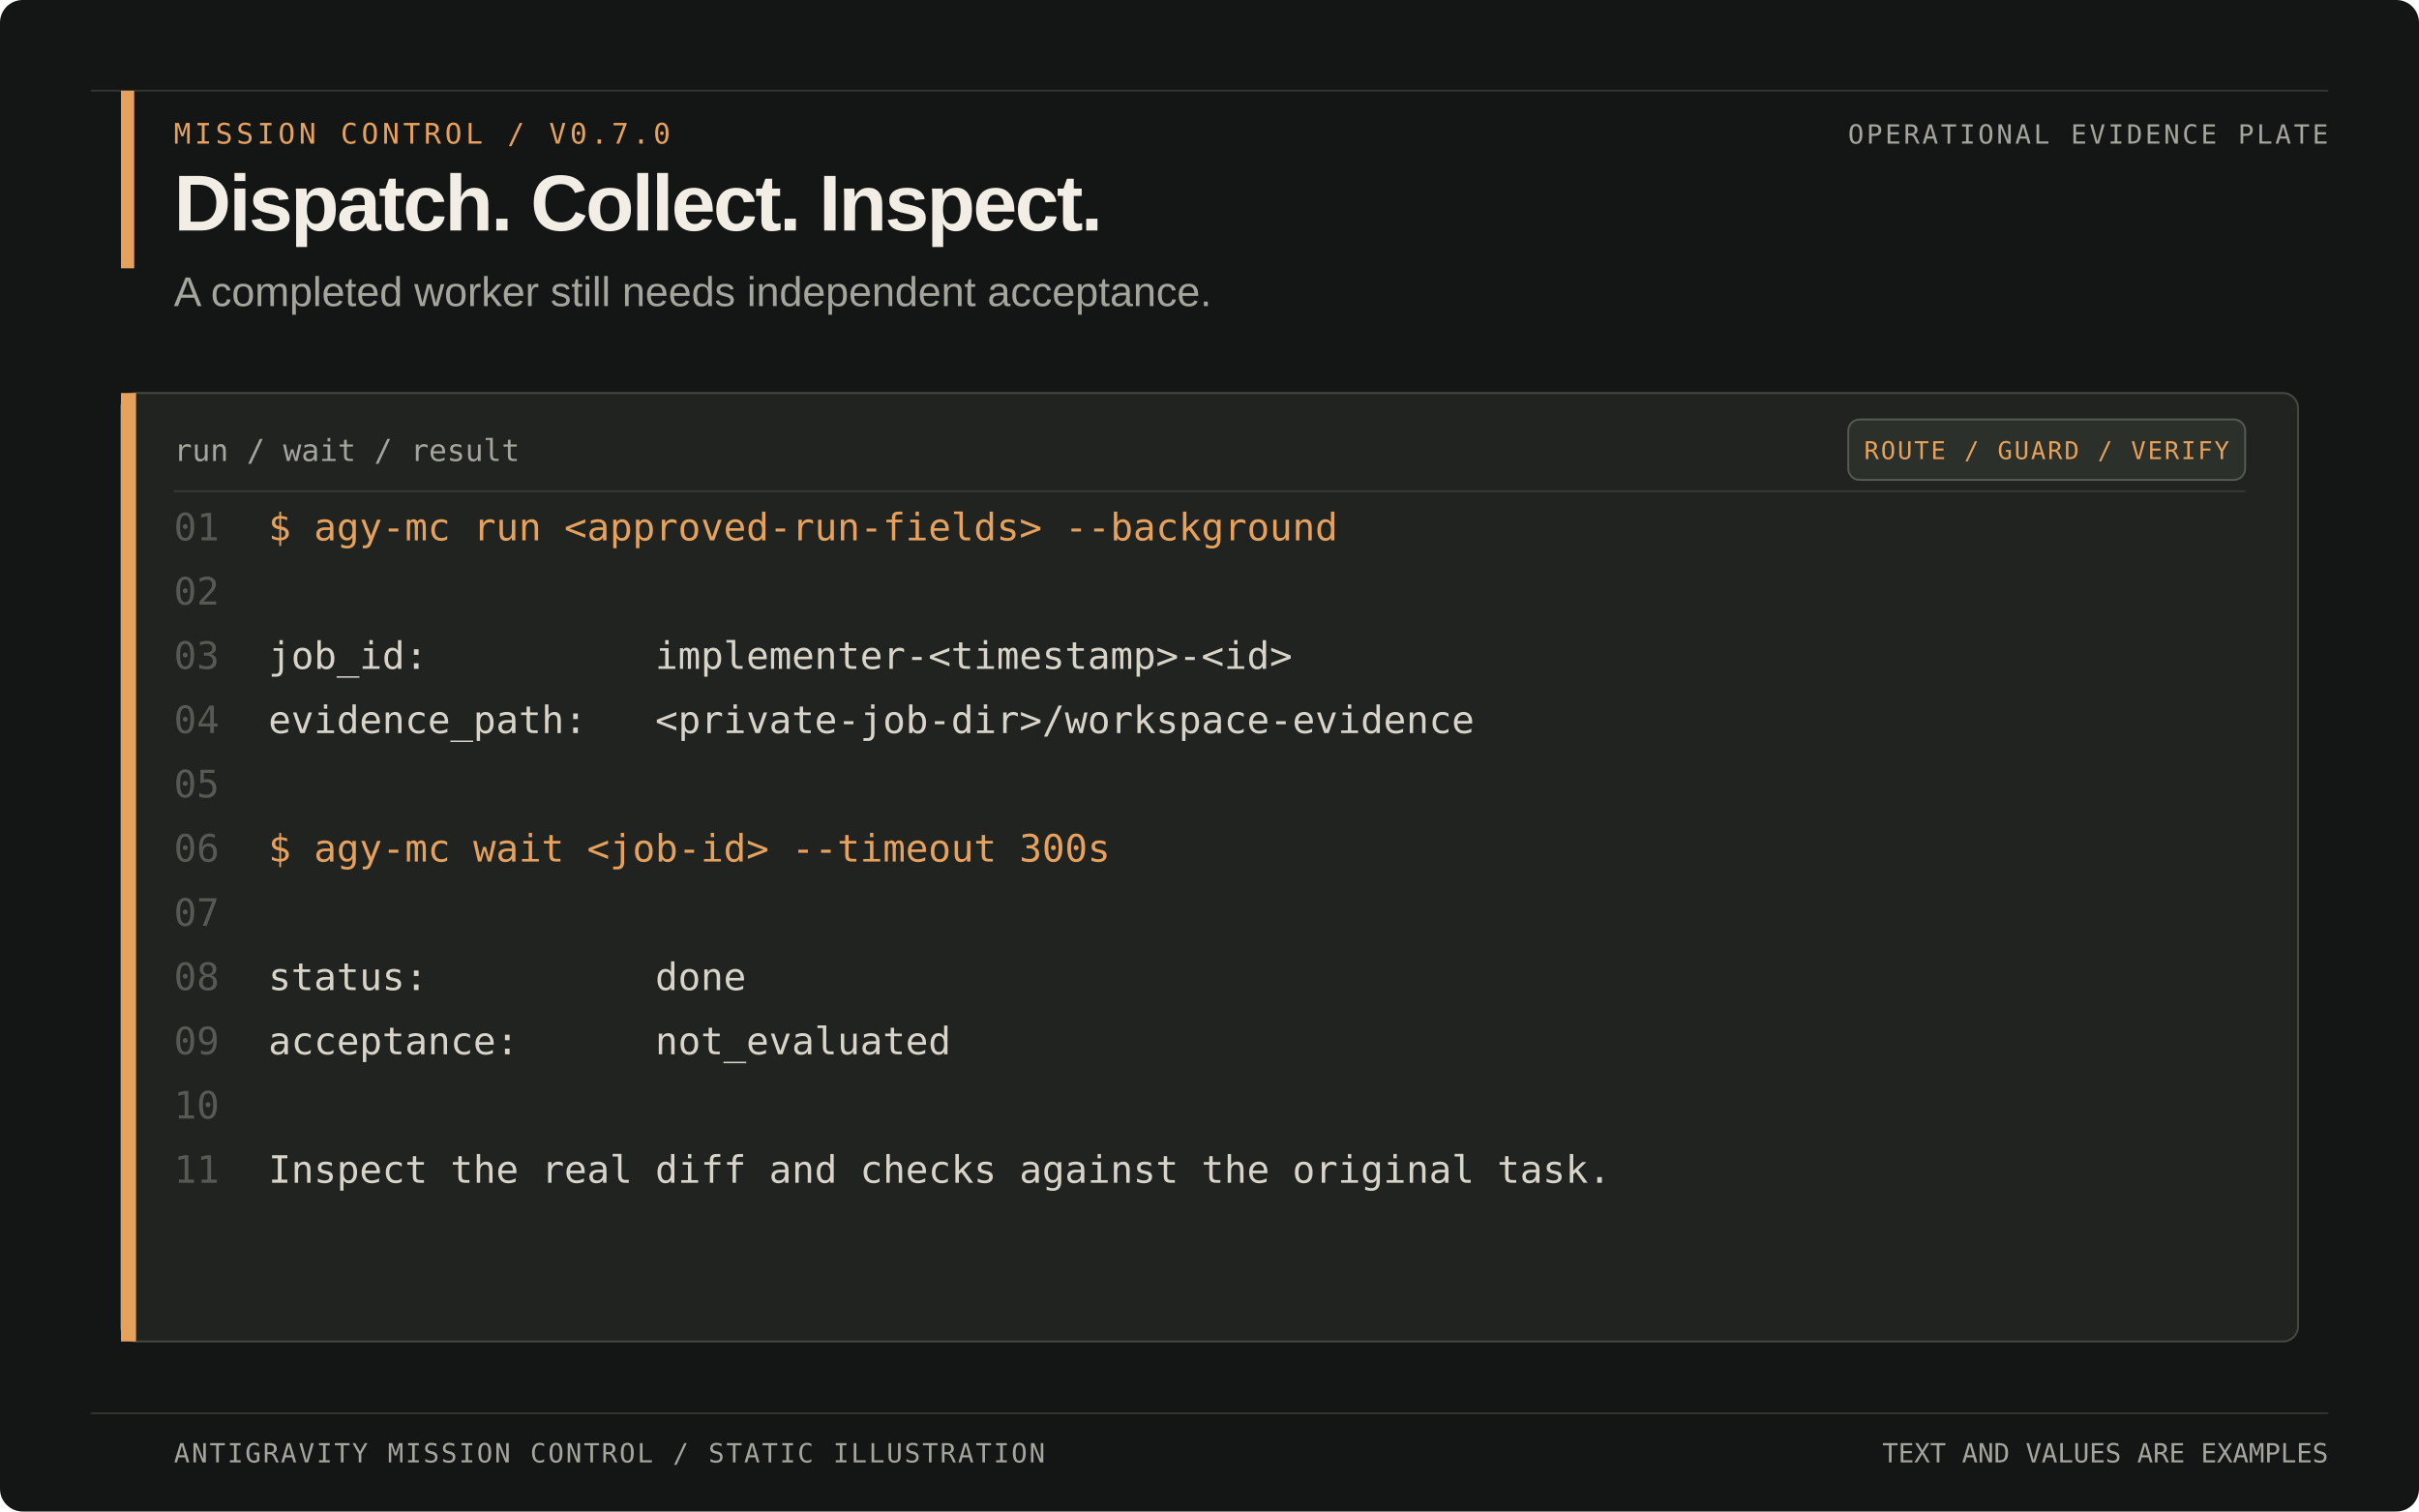
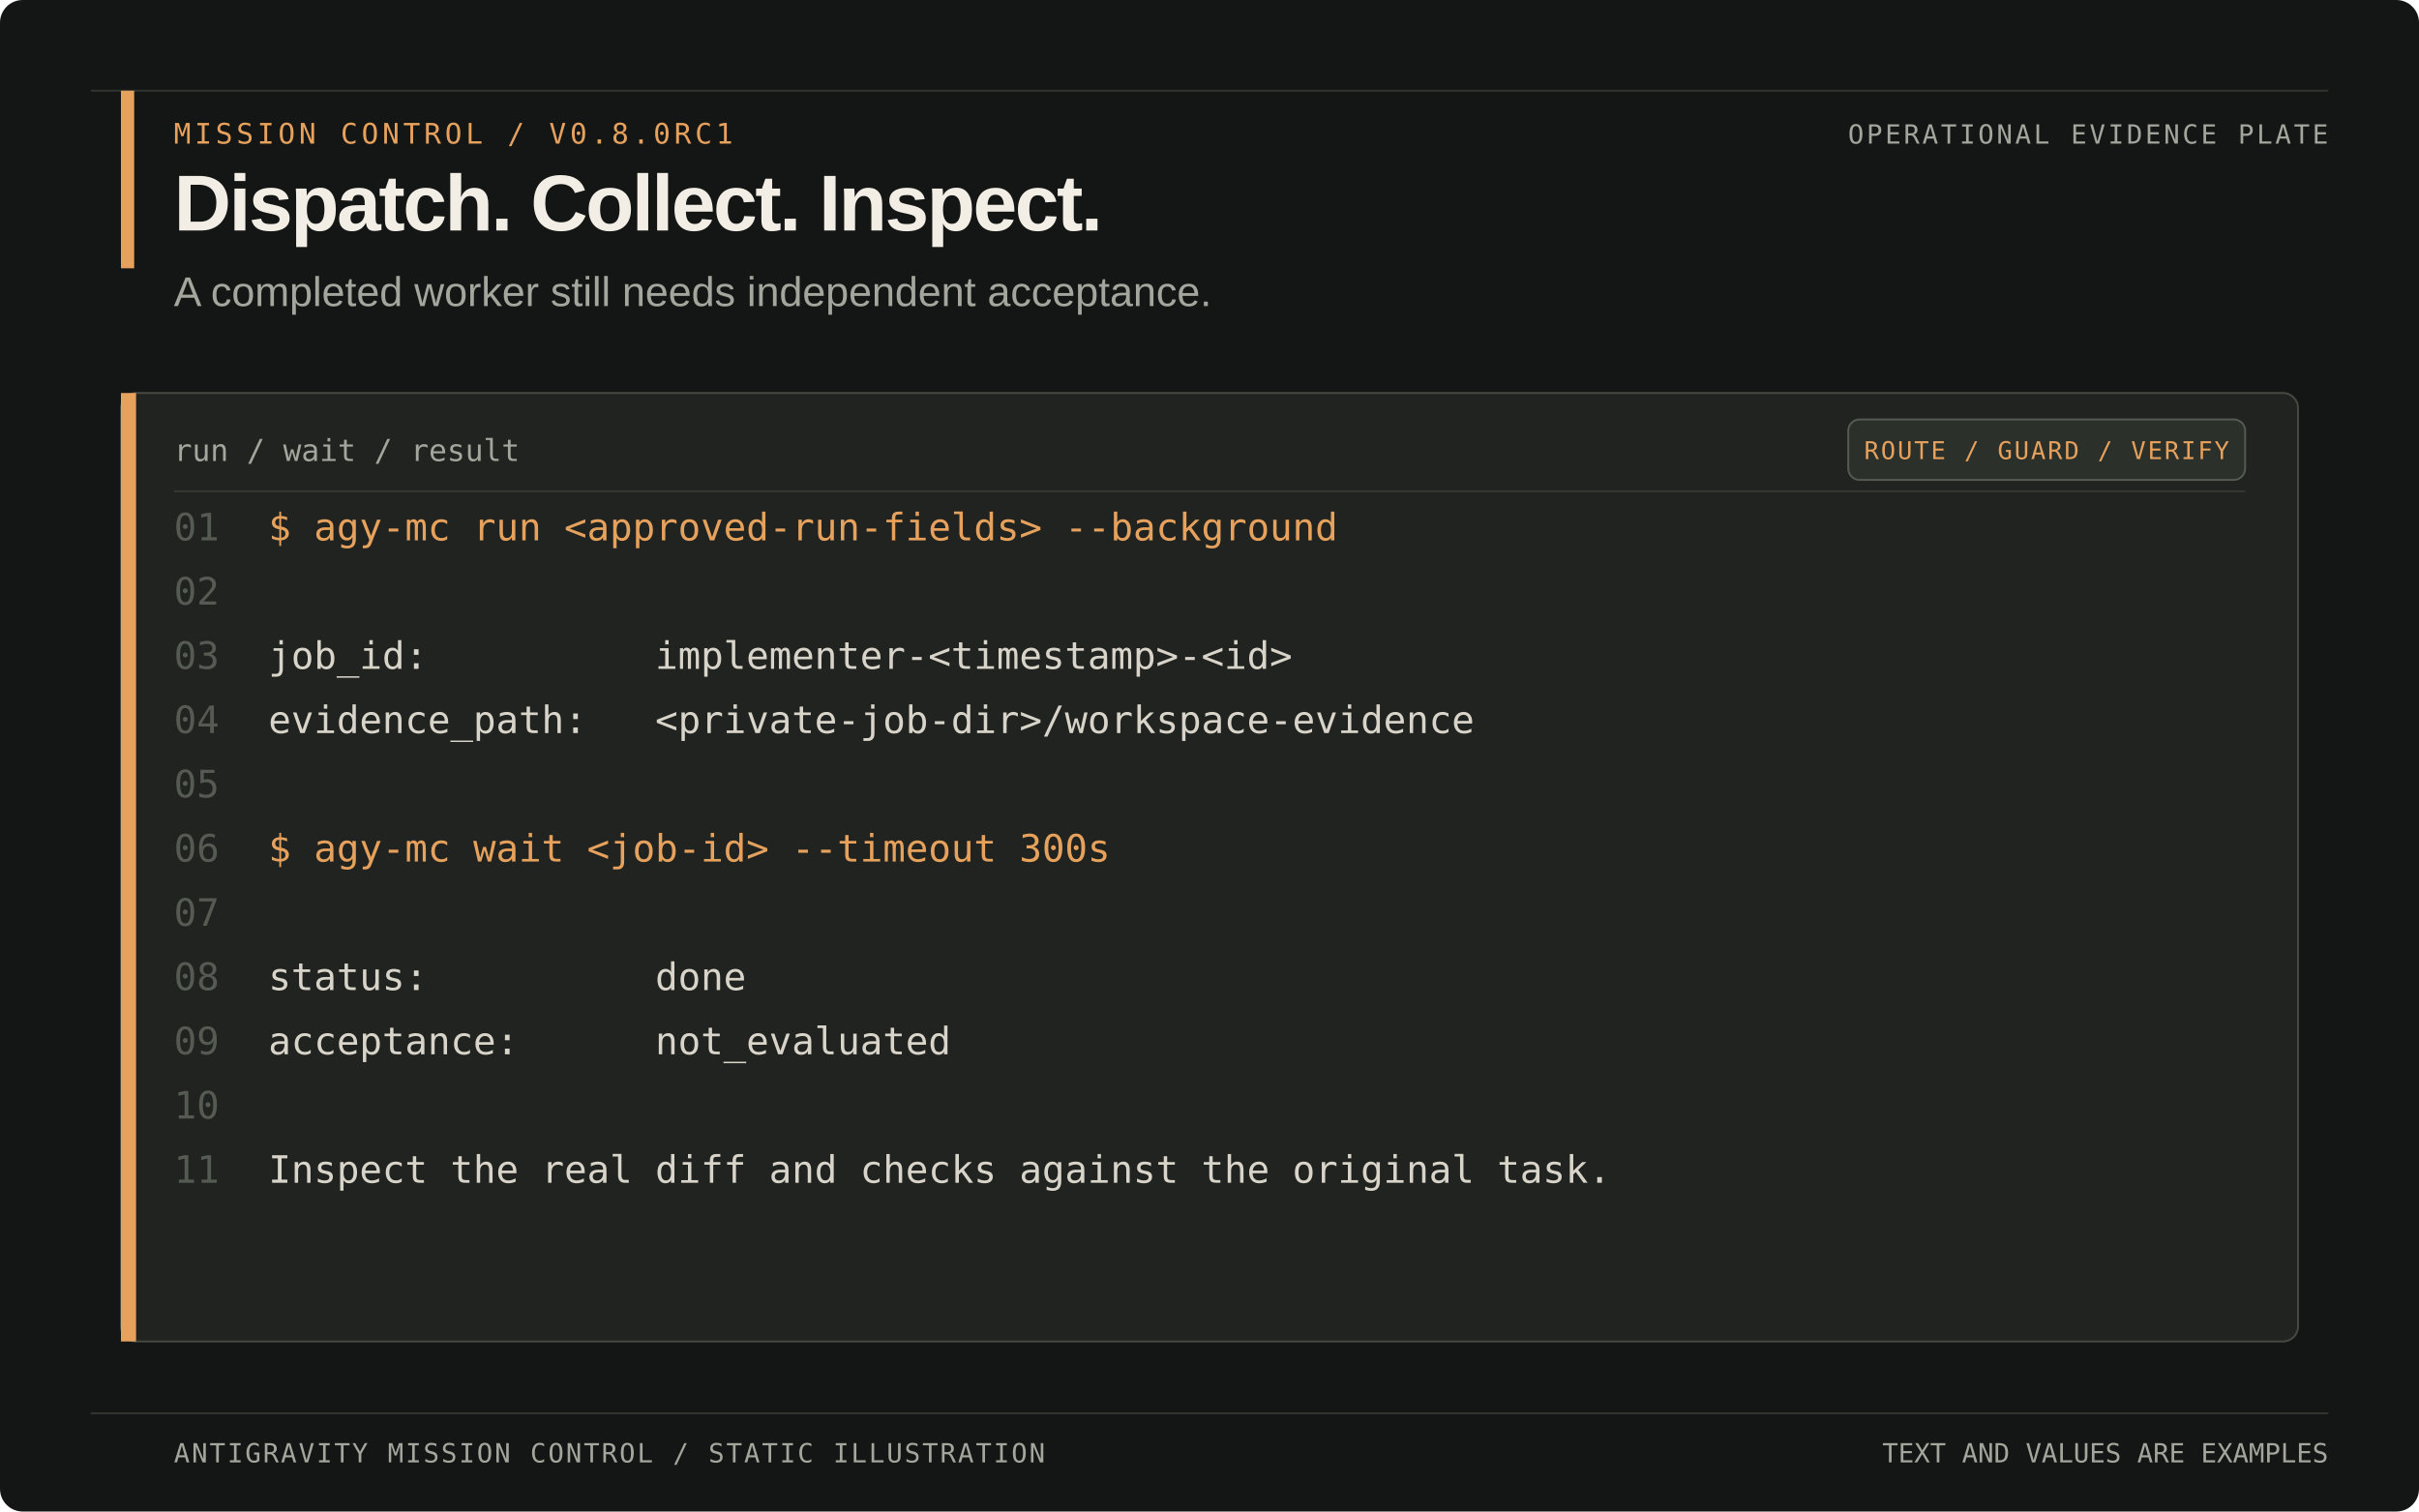
<svg xmlns="http://www.w3.org/2000/svg" width="1280" height="800" viewBox="0 0 1280 800" role="img" aria-labelledby="title desc">
  <rect width="1280" height="800" rx="12" fill="#141615" />
  <path d="M48 48H1232M48 748H1232" stroke="#30352f" />
  <rect x="64" y="48" width="7" height="94" fill="#e6a15d" />
-   <text x="92" y="76" font-family="Menlo, Consolas, monospace" font-size="15" letter-spacing="2" fill="#e6a15d">MISSION CONTROL  /  V0.7.0</text>
+   <text x="92" y="76" font-family="Menlo, Consolas, monospace" font-size="15" letter-spacing="2" fill="#e6a15d">MISSION CONTROL  /  V0.8.0RC1</text>
  <text x="92" y="122" font-family="Arial, Helvetica, sans-serif" font-size="42" font-weight="700" letter-spacing="-1.2" fill="#f2eee5">Dispatch. Collect. Inspect.</text>
  <text x="92" y="162" font-family="Arial, Helvetica, sans-serif" font-size="22" fill="#a4a59c">A completed worker still needs independent acceptance.</text>
  <text x="1232" y="76" text-anchor="end" font-family="Menlo, Consolas, monospace" font-size="14" letter-spacing="1.4" fill="#a4a59c">OPERATIONAL EVIDENCE PLATE</text>
  <rect x="64" y="208" width="1152" height="502" rx="8" fill="#20231f" stroke="#454a42" />
  <rect x="64" y="208" width="8" height="502" fill="#e6a15d" />
  <text x="92" y="244" font-family="Menlo, Consolas, monospace" font-size="16" fill="#a4a59c">run / wait / result</text>
  <rect x="978" y="222" width="210" height="32" rx="6" fill="#2b302a" stroke="#555b53" />
  <text x="1083" y="243" text-anchor="middle" font-family="Menlo, Consolas, monospace" font-size="13" letter-spacing="1" fill="#e6a15d">ROUTE / GUARD / VERIFY</text>
  <path d="M92 260H1188" stroke="#343a33" />
  <g xml:space="preserve" font-family="Menlo, Consolas, monospace" font-size="20">
    <text x="92" y="286" fill="#555b53">01</text>
    <text x="142" y="286" fill="#e6a15d">$ agy-mc run &lt;approved-run-fields&gt; --background</text>
    <text x="92" y="320" fill="#555b53">02</text>
    <text x="142" y="320" fill="#d8d4ca" />
    <text x="92" y="354" fill="#555b53">03</text>
    <text x="142" y="354" fill="#d8d4ca">job_id:          implementer-&lt;timestamp&gt;-&lt;id&gt;</text>
    <text x="92" y="388" fill="#555b53">04</text>
    <text x="142" y="388" fill="#d8d4ca">evidence_path:   &lt;private-job-dir&gt;/workspace-evidence</text>
    <text x="92" y="422" fill="#555b53">05</text>
    <text x="142" y="422" fill="#d8d4ca" />
    <text x="92" y="456" fill="#555b53">06</text>
    <text x="142" y="456" fill="#e6a15d">$ agy-mc wait &lt;job-id&gt; --timeout 300s</text>
    <text x="92" y="490" fill="#555b53">07</text>
    <text x="142" y="490" fill="#d8d4ca" />
    <text x="92" y="524" fill="#555b53">08</text>
    <text x="142" y="524" fill="#d8d4ca">status:          done</text>
    <text x="92" y="558" fill="#555b53">09</text>
    <text x="142" y="558" fill="#d8d4ca">acceptance:      not_evaluated</text>
    <text x="92" y="592" fill="#555b53">10</text>
    <text x="142" y="592" fill="#d8d4ca" />
    <text x="92" y="626" fill="#555b53">11</text>
    <text x="142" y="626" fill="#d8d4ca">Inspect the real diff and checks against the original task.</text>
  </g>
  <text x="92" y="774" font-family="Menlo, Consolas, monospace" font-size="14" letter-spacing="1" fill="#a4a59c">ANTIGRAVITY MISSION CONTROL  /  STATIC ILLUSTRATION</text>
  <text x="1232" y="774" text-anchor="end" font-family="Menlo, Consolas, monospace" font-size="14" fill="#a4a59c">TEXT AND VALUES ARE EXAMPLES</text>
</svg>
